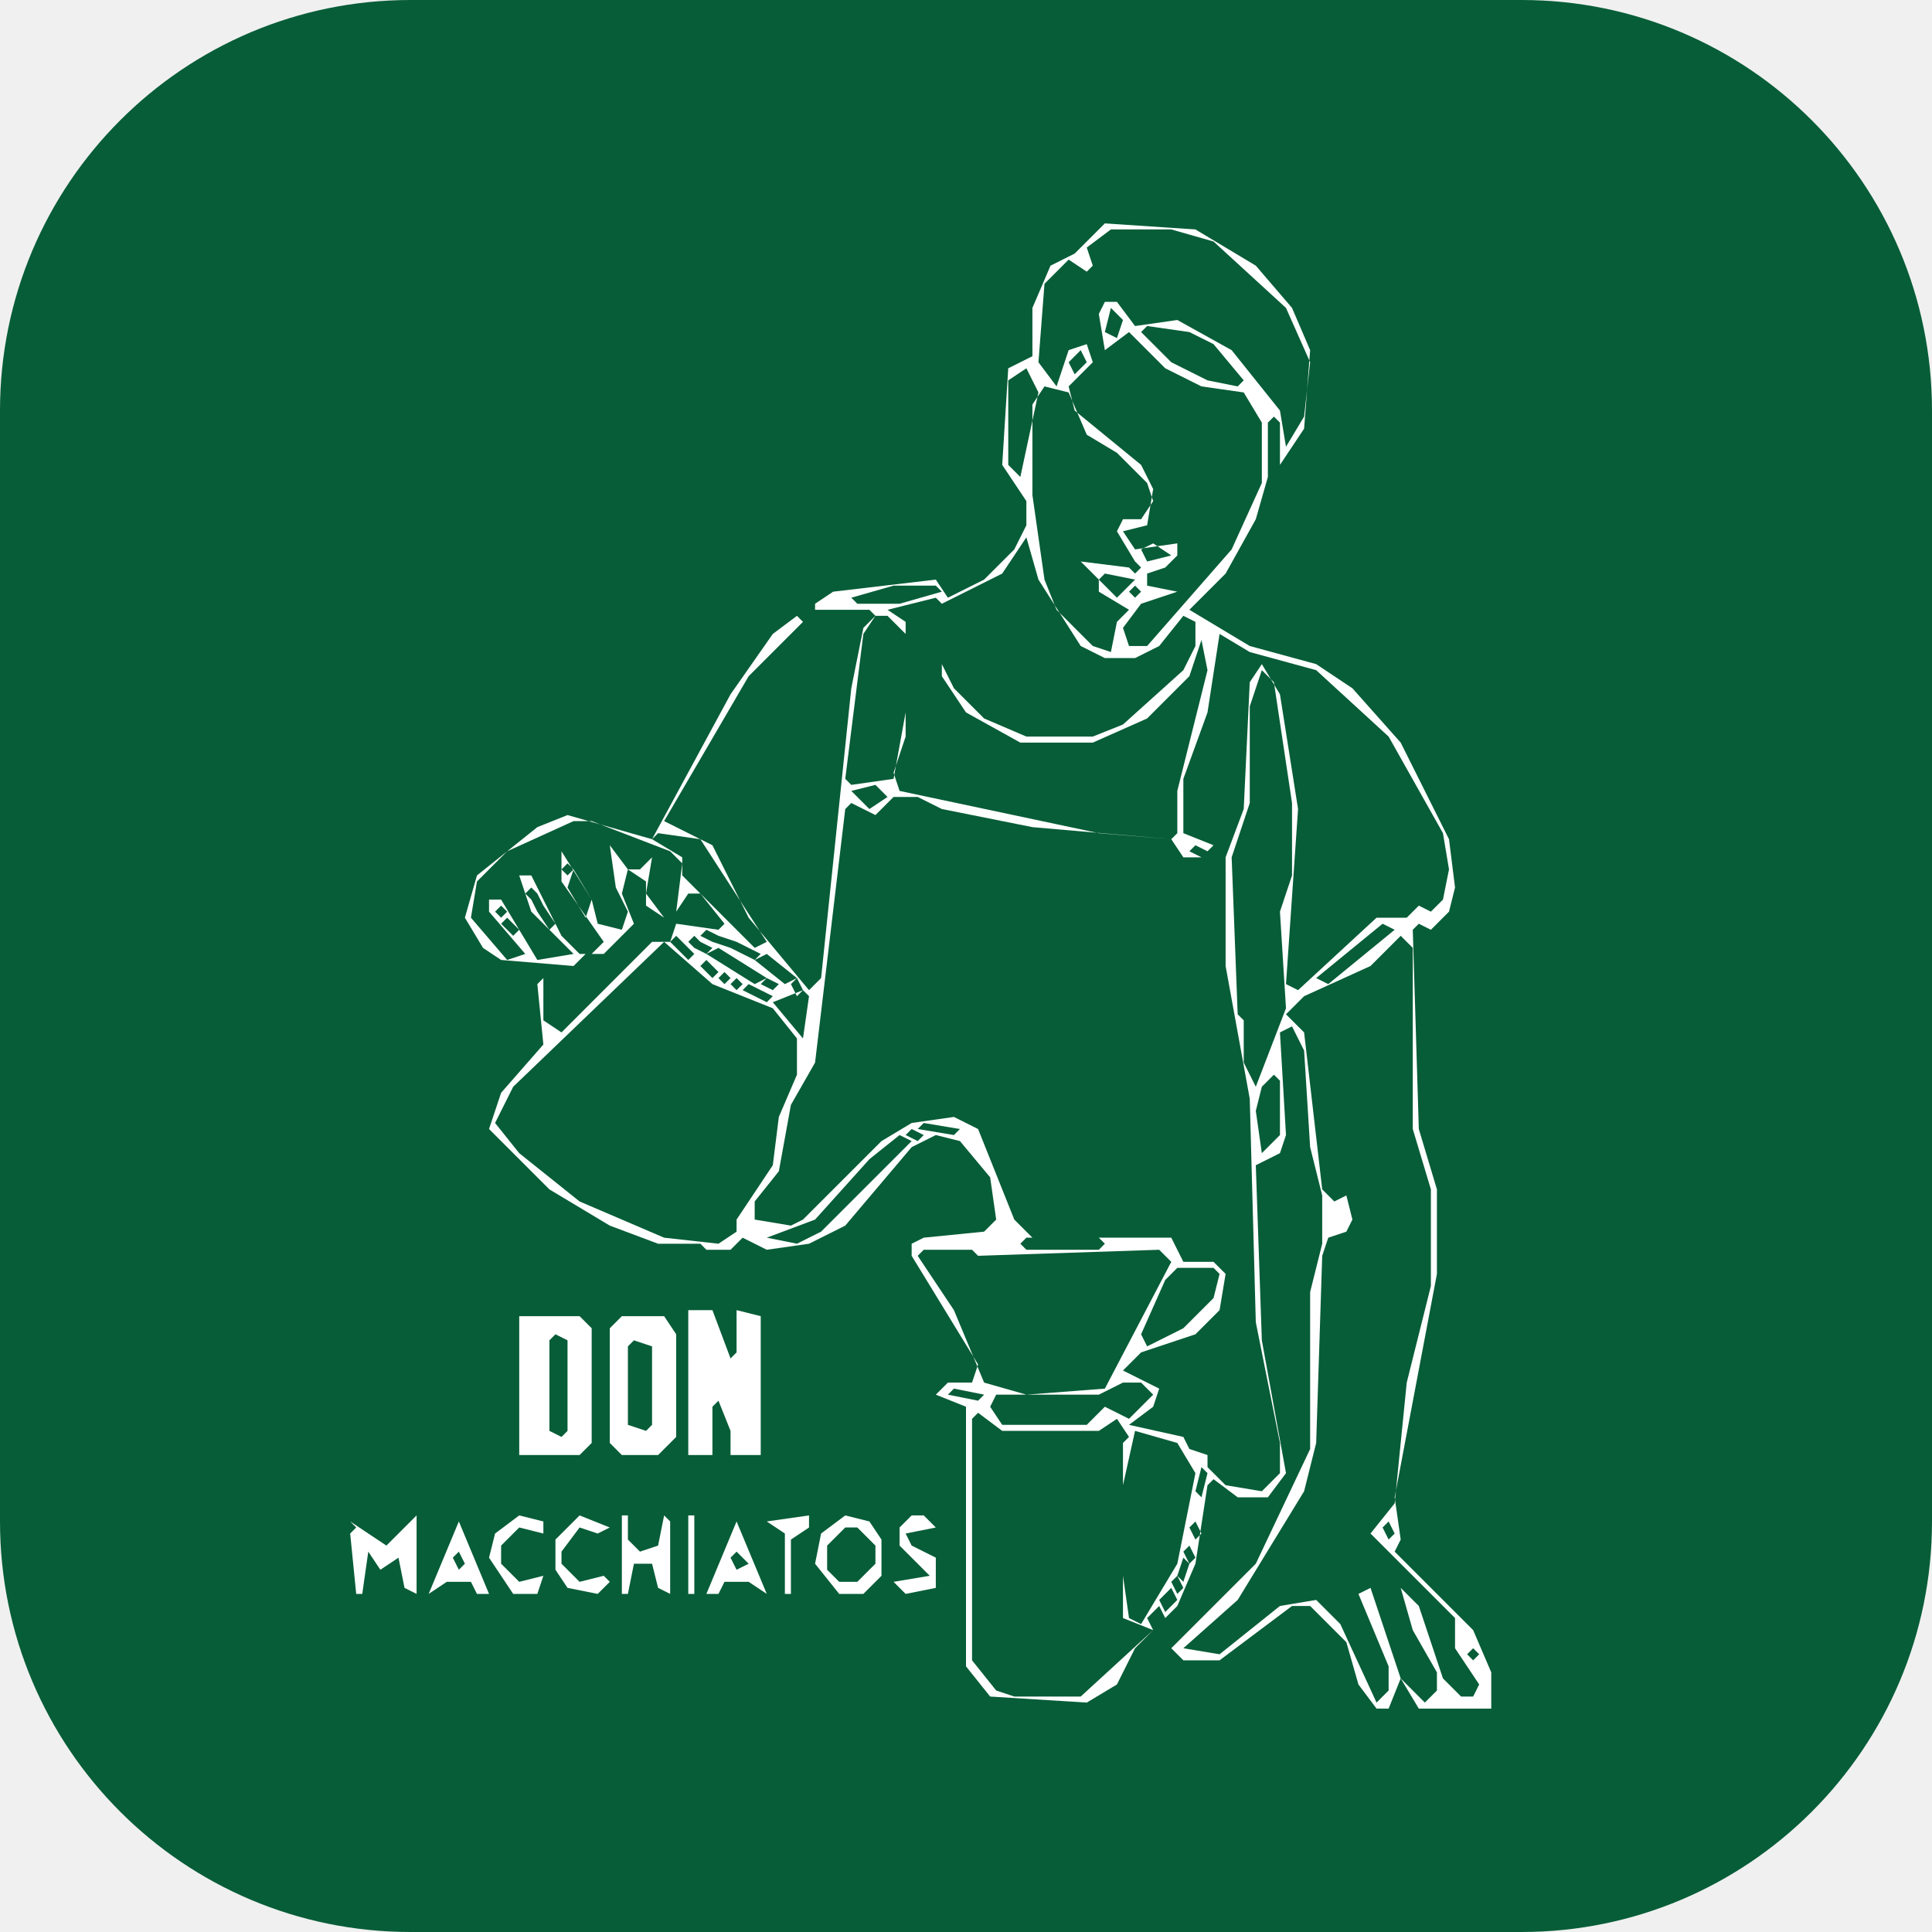
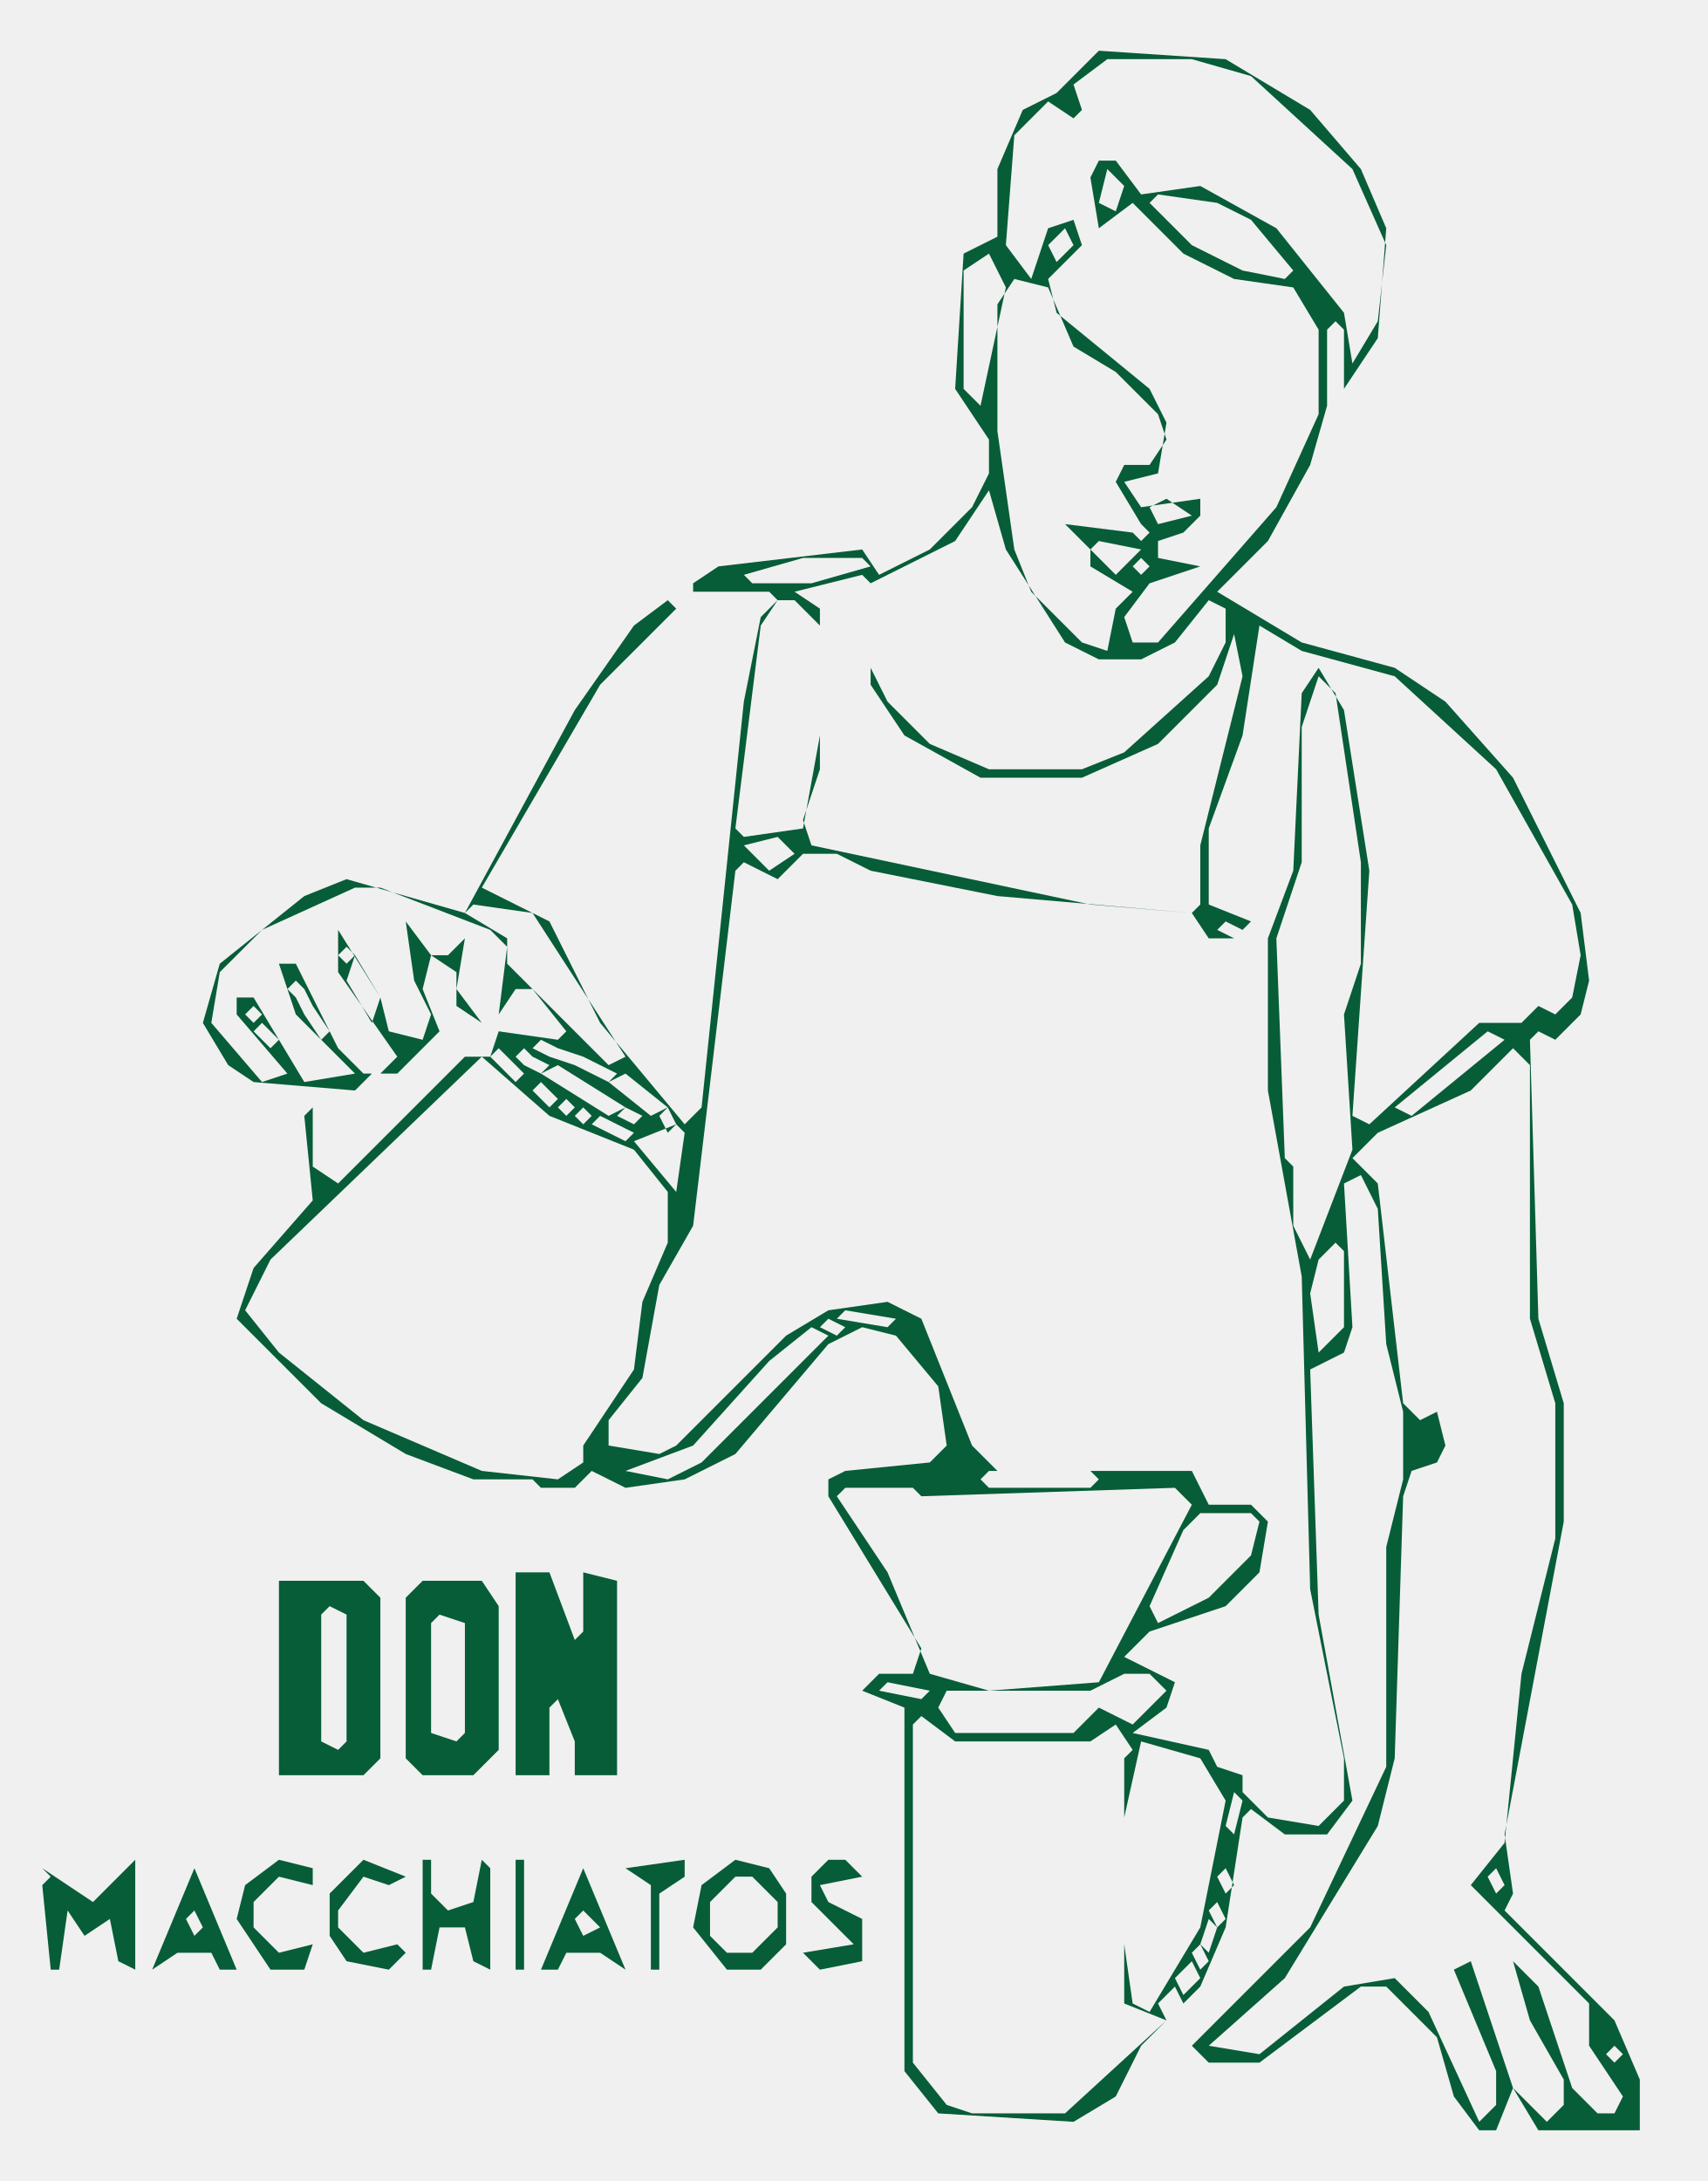
- <svg xmlns="http://www.w3.org/2000/svg" viewBox="0 0 320 320" role="img" aria-label="Don Macchiatos">
-   <rect width="320" height="320" rx="68" fill="#075d38" />
-   <path fill="white" fill-rule="evenodd" d="M122,252 117,264 119,264 120,262 124,262 127,264Z M121,258 122,257 124,259 122,260Z M76,252 71,264 74,262 78,262 79,264 81,264Z M75,258 76,257 77,259 76,260Z M151,251 149,253 149,256 154,261 148,262 150,264 155,263 155,258 151,256 150,254 155,253 153,251Z M140,251 136,254 135,259 139,264 143,264 146,261 146,255 144,252Z M140,253 142,253 145,256 145,259 142,262 139,262 137,260 137,256Z M134,251 127,252 130,254 130,264 131,264 131,255 134,253Z M114,251 114,264 115,264 115,251Z M103,251 103,264 104,264 105,259 108,259 109,263 111,264 111,252 110,251 109,256 106,257 104,255 104,251Z M96,251 92,255 92,260 94,263 99,264 101,262 100,261 96,262 93,259 93,257 96,253 99,254 101,253Z M86,251 82,254 81,258 85,264 89,264 90,261 86,262 83,259 83,256 86,253 90,254 90,252Z M69,251 64,256 58,252 59,253 58,254 59,264 60,264 61,257 63,260 66,258 67,263 69,264Z M103,218 101,220 101,239 103,241 109,241 112,238 112,221 110,218Z M105,222 108,223 108,236 107,237 104,236 104,223Z M86,218 86,241 96,241 98,239 98,220 96,218Z M92,221 94,222 94,237 93,238 91,237 91,222Z M114,217 114,241 118,241 118,233 119,232 121,237 121,241 126,241 126,218 122,217 122,224 121,225 118,217Z M183,37 178,42 174,44 171,51 171,59 167,61 166,77 170,83 170,87 168,91 163,96 157,99 155,96 138,98 135,100 135,101 144,101 145,102 143,104 141,114 136,162 134,164 124,152 118,140 110,136 124,112 133,103 132,102 128,105 121,115 108,139 94,135 89,137 79,145 77,152 80,157 83,159 95,160 97,158 100,158 105,153 103,148 104,144 107,146 107,150 110,152 107,148 108,142 106,144 104,144 101,140 102,147 104,151 103,154 99,153 98,149 93,141 93,146 100,156 98,158 96,158 93,155 88,145 86,145 88,151 95,158 89,159 83,149 81,149 81,151 87,158 84,159 78,152 79,146 84,141 95,136 98,136 111,141 113,143 112,151 114,148 116,148 120,153 119,154 112,153 111,156 108,156 93,171 90,169 90,162 89,163 90,173 83,181 81,187 91,197 101,203 109,206 116,206 117,207 121,207 123,205 127,207 134,206 140,203 151,190 155,188 159,189 164,195 165,202 163,204 153,205 151,206 151,208 162,226 161,229 157,229 155,231 160,233 160,276 164,281 180,282 185,279 188,273 195,266 198,259 200,246 201,245 205,248 210,248 213,244 209,222 208,193 212,191 213,188 212,171 214,170 216,174 217,190 219,198 219,206 217,214 217,240 208,259 194,273 196,275 202,275 214,266 217,266 223,272 225,279 228,283 230,283 232,278 235,283 247,283 247,277 244,270 231,257 232,255 231,248 238,211 238,197 235,187 234,154 235,153 237,154 240,151 241,147 240,139 232,123 224,114 218,110 207,107 197,101 203,95 208,86 210,79 210,70 211,69 212,70 212,77 216,71 217,58 214,51 208,44 198,38Z M243,274 244,273 245,274 244,275Z M192,266 193,268 191,270 190,268Z M194,263 195,265 193,267 192,265Z M194,262 195,261 196,263 195,264Z M196,258 197,259 196,262 195,261Z M196,257 197,256 198,258 197,259Z M229,253 230,252 231,254 230,255Z M197,253 198,252 199,254 198,255Z M199,243 200,244 199,248 198,247Z M188,237 195,239 198,244 195,259 189,269 187,268 186,261 186,246Z M162,234 166,237 182,237 185,235 187,238 186,239 186,268 191,270 179,281 168,281 165,280 161,275 161,235Z M157,231 158,230 163,231 162,232Z M191,231 187,235 183,233 180,236 166,236 164,233 165,231 182,231 186,229 189,229Z M201,210 202,211 201,215 196,220 190,223 189,221 193,212 195,210Z M152,208 153,207 161,207 162,208 192,207 194,209 183,230 170,231 163,229 158,217Z M169,206 170,205 182,205 183,206 182,207 170,207Z M151,189 136,204 132,206 127,205 135,202 144,192 149,188Z M150,188 151,187 153,188 152,189Z M152,187 153,186 159,187 158,188Z M211,178 212,179 212,188 209,191 208,184 209,180Z M133,164 134,165 133,172 128,166Z M125,165 126,164 128,165 127,166Z M123,164 124,163 126,164 125,165Z M131,163 132,162 133,164 132,165Z M126,163 127,162 129,163 128,164Z M121,163 122,162 123,163 122,164Z M119,162 120,161 121,162 120,163Z M117,161 118,160 119,161 118,162Z M116,160 117,159 118,160 117,161Z M125,159 127,158 132,162 130,163Z M123,158 124,157 126,158 125,159Z M117,158 119,157 127,162 125,163Z M113,158 114,157 115,158 114,159Z M121,157 122,156 124,157 123,158Z M115,157 116,156 118,157 117,158Z M112,157 113,156 114,157 113,158Z M110,156 118,163 128,167 132,172 132,178 129,185 128,193 122,202 122,204 119,206 110,205 96,199 86,191 82,186 85,180Z M232,155 234,157 234,187 237,197 237,213 233,229 231,249 227,254 241,268 241,273 245,279 244,281 242,281 239,278 235,266 232,263 234,270 238,277 238,280 236,282 232,278 227,263 225,264 230,276 230,280 228,282 222,269 218,265 212,266 202,274 196,273 205,265 216,247 218,239 219,208 220,205 223,204 224,202 223,198 221,199 219,197 216,171 213,168 216,165 227,160Z M118,156 119,155 122,156 121,157Z M114,156 115,155 116,156 115,157Z M111,156 112,155 113,156 112,157Z M116,155 117,154 119,155 118,156Z M231,154 220,163 218,162 229,153Z M84,154 85,153 86,154 85,155Z M83,153 84,152 85,153 84,154Z M89,151 90,150 92,153 91,154Z M82,151 83,150 84,151 83,152Z M88,149 89,148 90,150 89,151Z M87,148 88,147 89,148 88,149Z M95,144 98,149 97,152 94,147Z M93,144 94,143 95,144 94,145Z M197,141 198,140 200,141 199,142Z M108,139 109,138 116,139 127,156 125,157 113,145 113,142Z M141,131 145,130 147,132 144,134Z M209,111 211,113 214,133 214,145 212,151 213,167 208,180 206,176 206,169 205,168 204,142 207,133 207,117Z M202,105 207,108 218,111 230,122 239,138 240,144 239,149 237,151 235,150 233,152 228,152 215,164 213,163 215,134 212,115 209,110 207,113 206,134 203,142 203,160 207,182 208,219 212,239 212,244 209,247 203,246 200,243 200,241 197,240 196,238 187,236 191,233 192,230 186,227 189,224 198,221 202,217 203,211 201,209 196,209 194,205 171,205 168,202 162,187 158,185 151,186 146,189 133,202 131,203 125,202 125,199 129,194 131,183 135,176 140,134 141,133 145,135 148,132 152,132 156,134 171,137 194,139 196,142 199,142 201,140 196,138 196,129 200,118Z M145,102 147,102 150,105 150,118 148,129 141,130 140,129 143,105Z M147,101 155,99 156,100 156,112 160,118 169,123 181,123 190,119 197,112 199,106 200,111 195,131 195,138 194,139 182,138 149,131 148,128 150,122 150,103Z M187,98 188,97 189,98 188,99Z M141,99 148,97 155,97 156,98 149,100 142,100Z M182,96 183,95 188,96 185,99Z M187,94 188,93 189,94 188,95Z M189,91 191,90 194,92 190,93Z M156,100 166,95 170,89 172,96 179,107 183,109 188,109 192,107 196,102 198,103 198,107 196,111 186,120 181,122 170,122 163,119 158,114 156,110Z M173,64 177,65 180,72 185,75 190,80 191,83 189,86 186,86 185,88 188,93 187,94 179,93 182,96 182,98 187,101 185,103 184,108 181,107 175,101 173,96 171,82 171,67Z M170,61 172,65 169,79 167,77 167,63Z M179,58 180,60 178,62 177,60Z M189,55 190,54 197,55 201,57 206,63 205,64 200,63 194,60Z M184,51 186,53 185,56 183,55Z M184,38 194,38 201,40 213,51 217,60 216,69 213,74 212,68 204,58 195,53 188,54 185,50 183,50 182,52 183,58 187,55 193,61 199,64 206,65 209,70 209,80 204,91 190,107 187,107 186,104 189,100 195,98 190,97 190,95 193,94 195,92 195,90 188,91 186,88 190,87 191,81 189,77 178,68 177,64 181,60 180,57 177,58 175,64 172,60 173,47 177,43 180,45 181,44 180,41Z" />
+ <svg xmlns="http://www.w3.org/2000/svg" viewBox="53 31 202 258" preserveAspectRatio="xMidYMid meet" role="img" aria-label="Don Macchiatos logo">
+   <path fill="#075d38" fill-rule="evenodd" d="M122,252 117,264 119,264 120,262 124,262 127,264Z M121,258 122,257 124,259 122,260Z M76,252 71,264 74,262 78,262 79,264 81,264Z M75,258 76,257 77,259 76,260Z M151,251 149,253 149,256 154,261 148,262 150,264 155,263 155,258 151,256 150,254 155,253 153,251Z M140,251 136,254 135,259 139,264 143,264 146,261 146,255 144,252Z M140,253 142,253 145,256 145,259 142,262 139,262 137,260 137,256Z M134,251 127,252 130,254 130,264 131,264 131,255 134,253Z M114,251 114,264 115,264 115,251Z M103,251 103,264 104,264 105,259 108,259 109,263 111,264 111,252 110,251 109,256 106,257 104,255 104,251Z M96,251 92,255 92,260 94,263 99,264 101,262 100,261 96,262 93,259 93,257 96,253 99,254 101,253Z M86,251 82,254 81,258 85,264 89,264 90,261 86,262 83,259 83,256 86,253 90,254 90,252Z M69,251 64,256 58,252 59,253 58,254 59,264 60,264 61,257 63,260 66,258 67,263 69,264Z M103,218 101,220 101,239 103,241 109,241 112,238 112,221 110,218Z M105,222 108,223 108,236 107,237 104,236 104,223Z M86,218 86,241 96,241 98,239 98,220 96,218Z M92,221 94,222 94,237 93,238 91,237 91,222Z M114,217 114,241 118,241 118,233 119,232 121,237 121,241 126,241 126,218 122,217 122,224 121,225 118,217Z M183,37 178,42 174,44 171,51 171,59 167,61 166,77 170,83 170,87 168,91 163,96 157,99 155,96 138,98 135,100 135,101 144,101 145,102 143,104 141,114 136,162 134,164 124,152 118,140 110,136 124,112 133,103 132,102 128,105 121,115 108,139 94,135 89,137 79,145 77,152 80,157 83,159 95,160 97,158 100,158 105,153 103,148 104,144 107,146 107,150 110,152 107,148 108,142 106,144 104,144 101,140 102,147 104,151 103,154 99,153 98,149 93,141 93,146 100,156 98,158 96,158 93,155 88,145 86,145 88,151 95,158 89,159 83,149 81,149 81,151 87,158 84,159 78,152 79,146 84,141 95,136 98,136 111,141 113,143 112,151 114,148 116,148 120,153 119,154 112,153 111,156 108,156 93,171 90,169 90,162 89,163 90,173 83,181 81,187 91,197 101,203 109,206 116,206 117,207 121,207 123,205 127,207 134,206 140,203 151,190 155,188 159,189 164,195 165,202 163,204 153,205 151,206 151,208 162,226 161,229 157,229 155,231 160,233 160,276 164,281 180,282 185,279 188,273 195,266 198,259 200,246 201,245 205,248 210,248 213,244 209,222 208,193 212,191 213,188 212,171 214,170 216,174 217,190 219,198 219,206 217,214 217,240 208,259 194,273 196,275 202,275 214,266 217,266 223,272 225,279 228,283 230,283 232,278 235,283 247,283 247,277 244,270 231,257 232,255 231,248 238,211 238,197 235,187 234,154 235,153 237,154 240,151 241,147 240,139 232,123 224,114 218,110 207,107 197,101 203,95 208,86 210,79 210,70 211,69 212,70 212,77 216,71 217,58 214,51 208,44 198,38Z M243,274 244,273 245,274 244,275Z M192,266 193,268 191,270 190,268Z M194,263 195,265 193,267 192,265Z M194,262 195,261 196,263 195,264Z M196,258 197,259 196,262 195,261Z M196,257 197,256 198,258 197,259Z M229,253 230,252 231,254 230,255Z M197,253 198,252 199,254 198,255Z M199,243 200,244 199,248 198,247Z M188,237 195,239 198,244 195,259 189,269 187,268 186,261 186,246Z M162,234 166,237 182,237 185,235 187,238 186,239 186,268 191,270 179,281 168,281 165,280 161,275 161,235Z M157,231 158,230 163,231 162,232Z M191,231 187,235 183,233 180,236 166,236 164,233 165,231 182,231 186,229 189,229Z M201,210 202,211 201,215 196,220 190,223 189,221 193,212 195,210Z M152,208 153,207 161,207 162,208 192,207 194,209 183,230 170,231 163,229 158,217Z M169,206 170,205 182,205 183,206 182,207 170,207Z M151,189 136,204 132,206 127,205 135,202 144,192 149,188Z M150,188 151,187 153,188 152,189Z M152,187 153,186 159,187 158,188Z M211,178 212,179 212,188 209,191 208,184 209,180Z M133,164 134,165 133,172 128,166Z M125,165 126,164 128,165 127,166Z M123,164 124,163 126,164 125,165Z M131,163 132,162 133,164 132,165Z M126,163 127,162 129,163 128,164Z M121,163 122,162 123,163 122,164Z M119,162 120,161 121,162 120,163Z M117,161 118,160 119,161 118,162Z M116,160 117,159 118,160 117,161Z M125,159 127,158 132,162 130,163Z M123,158 124,157 126,158 125,159Z M117,158 119,157 127,162 125,163Z M113,158 114,157 115,158 114,159Z M121,157 122,156 124,157 123,158Z M115,157 116,156 118,157 117,158Z M112,157 113,156 114,157 113,158Z M110,156 118,163 128,167 132,172 132,178 129,185 128,193 122,202 122,204 119,206 110,205 96,199 86,191 82,186 85,180Z M232,155 234,157 234,187 237,197 237,213 233,229 231,249 227,254 241,268 241,273 245,279 244,281 242,281 239,278 235,266 232,263 234,270 238,277 238,280 236,282 232,278 227,263 225,264 230,276 230,280 228,282 222,269 218,265 212,266 202,274 196,273 205,265 216,247 218,239 219,208 220,205 223,204 224,202 223,198 221,199 219,197 216,171 213,168 216,165 227,160Z M118,156 119,155 122,156 121,157Z M114,156 115,155 116,156 115,157Z M111,156 112,155 113,156 112,157Z M116,155 117,154 119,155 118,156Z M231,154 220,163 218,162 229,153Z M84,154 85,153 86,154 85,155Z M83,153 84,152 85,153 84,154Z M89,151 90,150 92,153 91,154Z M82,151 83,150 84,151 83,152Z M88,149 89,148 90,150 89,151Z M87,148 88,147 89,148 88,149Z M95,144 98,149 97,152 94,147Z M93,144 94,143 95,144 94,145Z M197,141 198,140 200,141 199,142Z M108,139 109,138 116,139 127,156 125,157 113,145 113,142Z M141,131 145,130 147,132 144,134Z M209,111 211,113 214,133 214,145 212,151 213,167 208,180 206,176 206,169 205,168 204,142 207,133 207,117Z M202,105 207,108 218,111 230,122 239,138 240,144 239,149 237,151 235,150 233,152 228,152 215,164 213,163 215,134 212,115 209,110 207,113 206,134 203,142 203,160 207,182 208,219 212,239 212,244 209,247 203,246 200,243 200,241 197,240 196,238 187,236 191,233 192,230 186,227 189,224 198,221 202,217 203,211 201,209 196,209 194,205 171,205 168,202 162,187 158,185 151,186 146,189 133,202 131,203 125,202 125,199 129,194 131,183 135,176 140,134 141,133 145,135 148,132 152,132 156,134 171,137 194,139 196,142 199,142 201,140 196,138 196,129 200,118Z M145,102 147,102 150,105 150,118 148,129 141,130 140,129 143,105Z M147,101 155,99 156,100 156,112 160,118 169,123 181,123 190,119 197,112 199,106 200,111 195,131 195,138 194,139 182,138 149,131 148,128 150,122 150,103Z M187,98 188,97 189,98 188,99Z M141,99 148,97 155,97 156,98 149,100 142,100Z M182,96 183,95 188,96 185,99Z M187,94 188,93 189,94 188,95Z M189,91 191,90 194,92 190,93Z M156,100 166,95 170,89 172,96 179,107 183,109 188,109 192,107 196,102 198,103 198,107 196,111 186,120 181,122 170,122 163,119 158,114 156,110Z M173,64 177,65 180,72 185,75 190,80 191,83 189,86 186,86 185,88 188,93 187,94 179,93 182,96 182,98 187,101 185,103 184,108 181,107 175,101 173,96 171,82 171,67Z M170,61 172,65 169,79 167,77 167,63Z M179,58 180,60 178,62 177,60Z M189,55 190,54 197,55 201,57 206,63 205,64 200,63 194,60Z M184,51 186,53 185,56 183,55Z M184,38 194,38 201,40 213,51 217,60 216,69 213,74 212,68 204,58 195,53 188,54 185,50 183,50 182,52 183,58 187,55 193,61 199,64 206,65 209,70 209,80 204,91 190,107 187,107 186,104 189,100 195,98 190,97 190,95 193,94 195,92 195,90 188,91 186,88 190,87 191,81 189,77 178,68 177,64 181,60 180,57 177,58 175,64 172,60 173,47 177,43 180,45 181,44 180,41Z" />
</svg>
